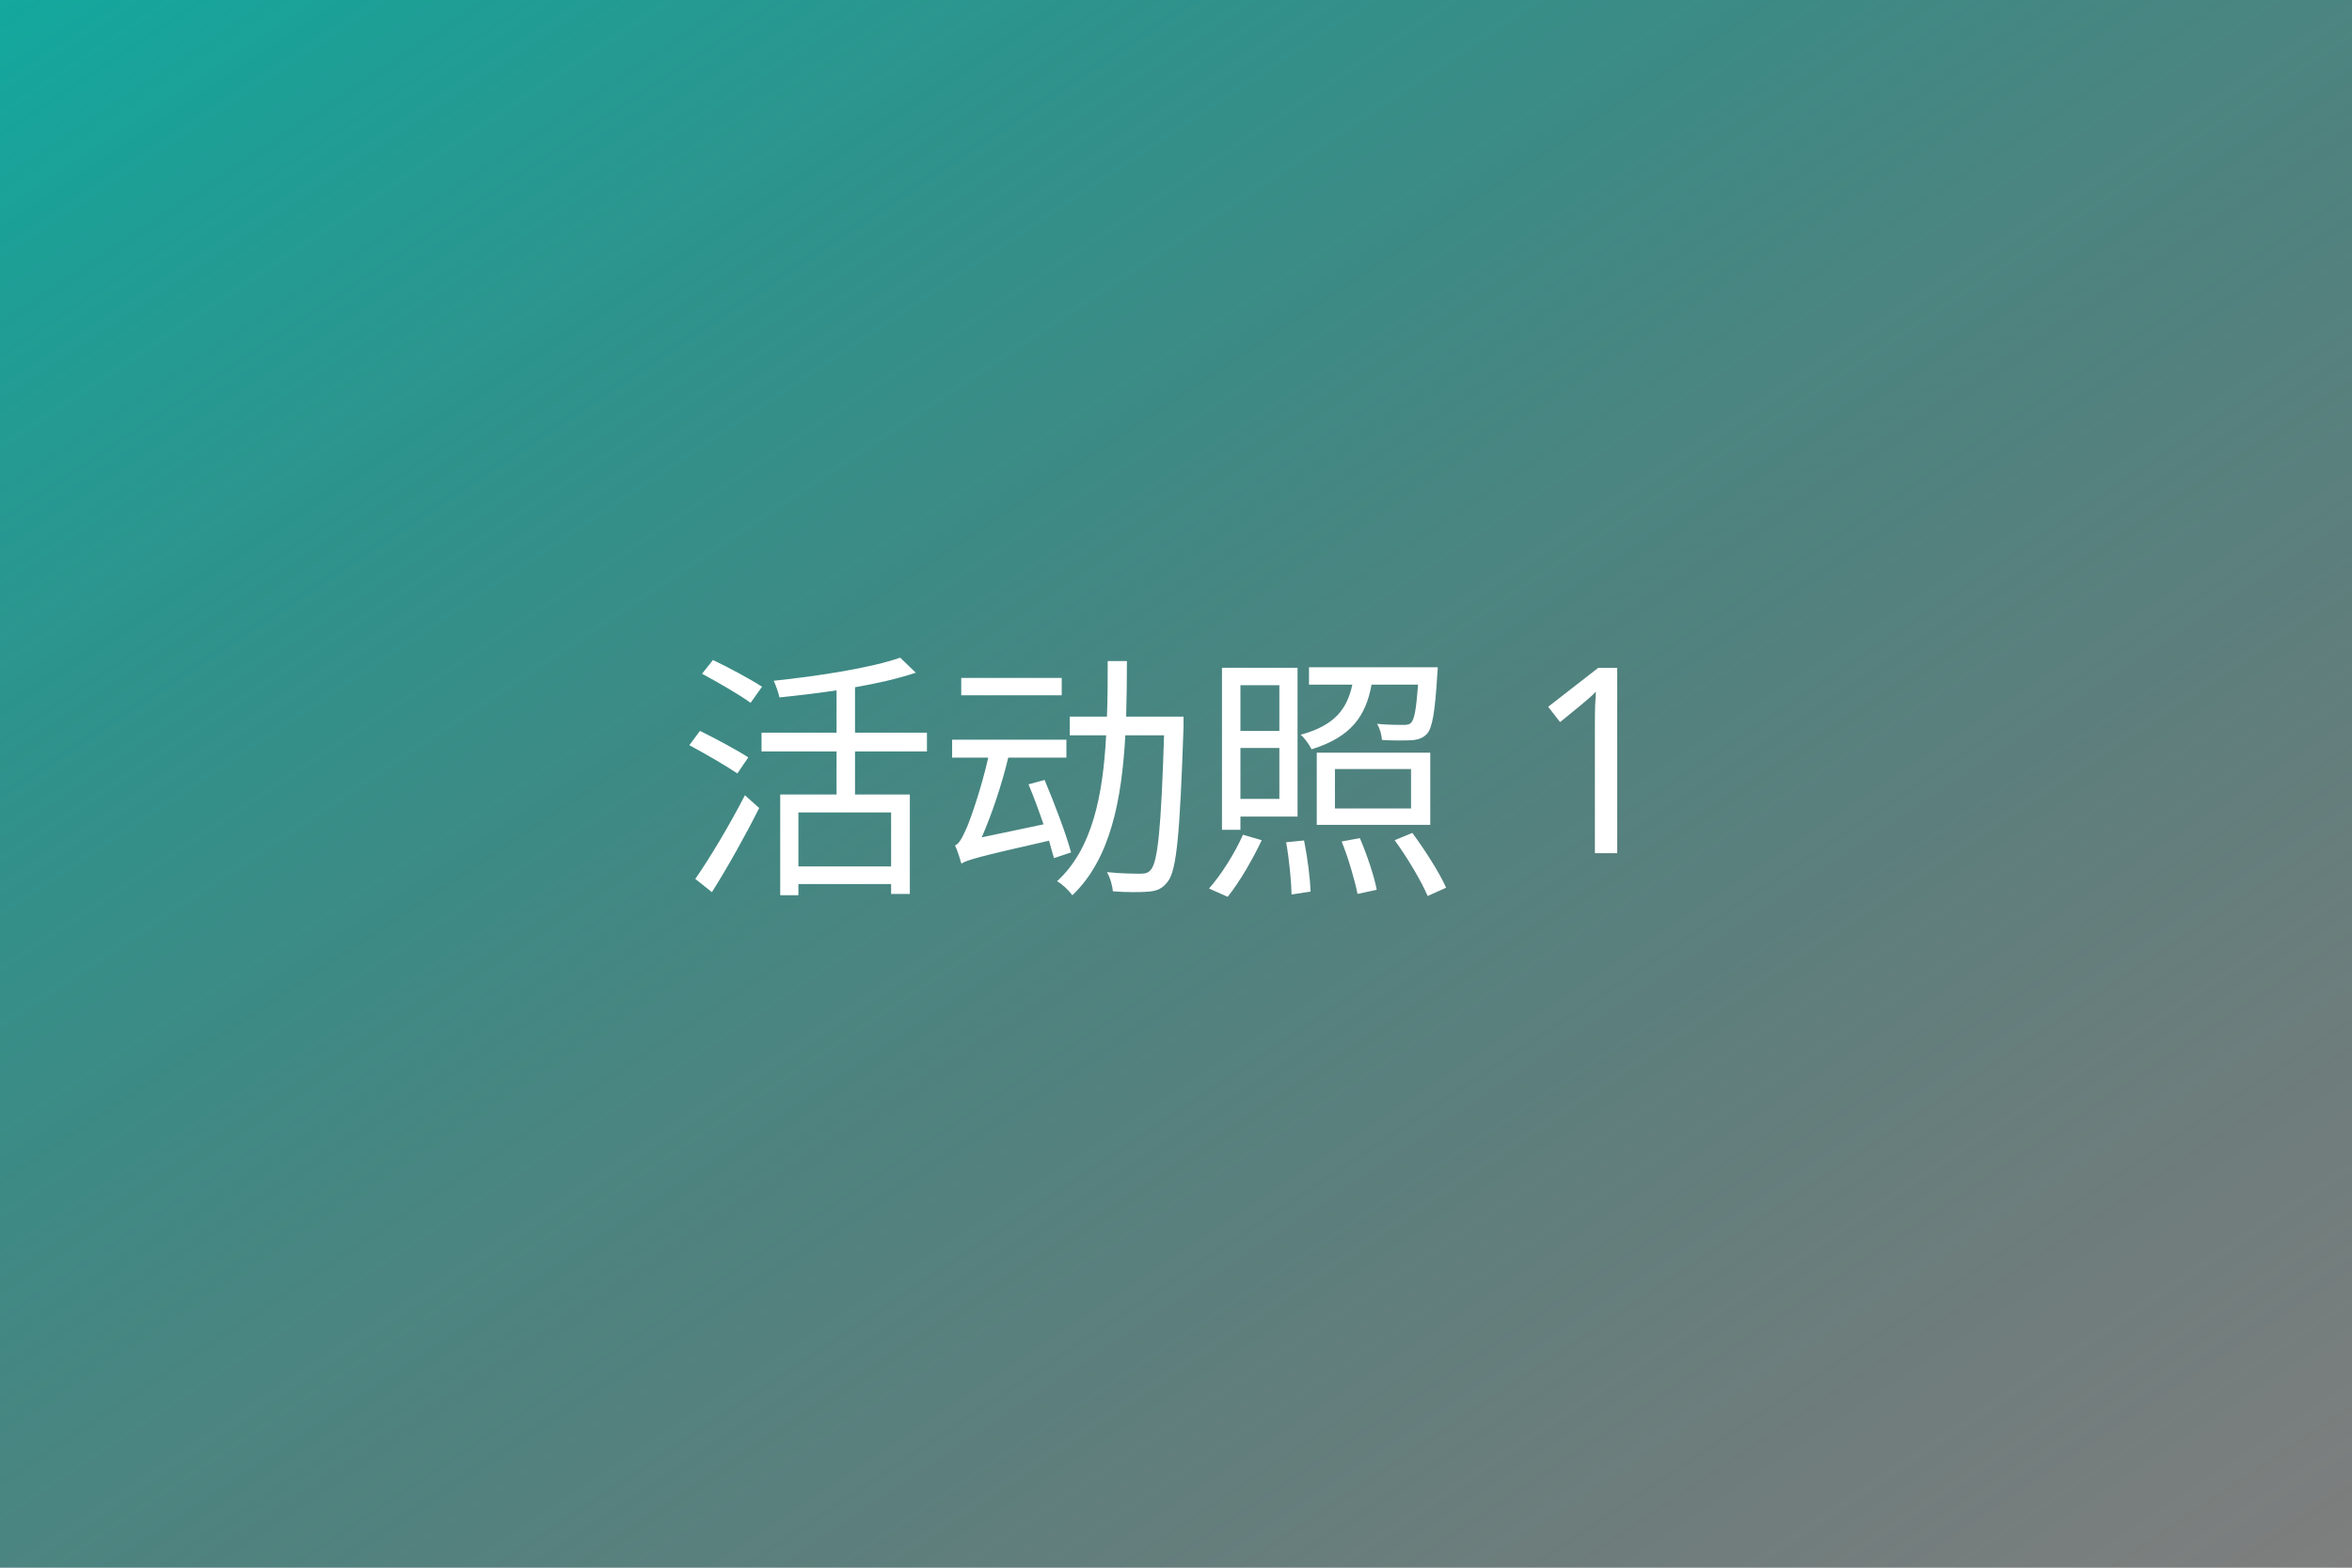
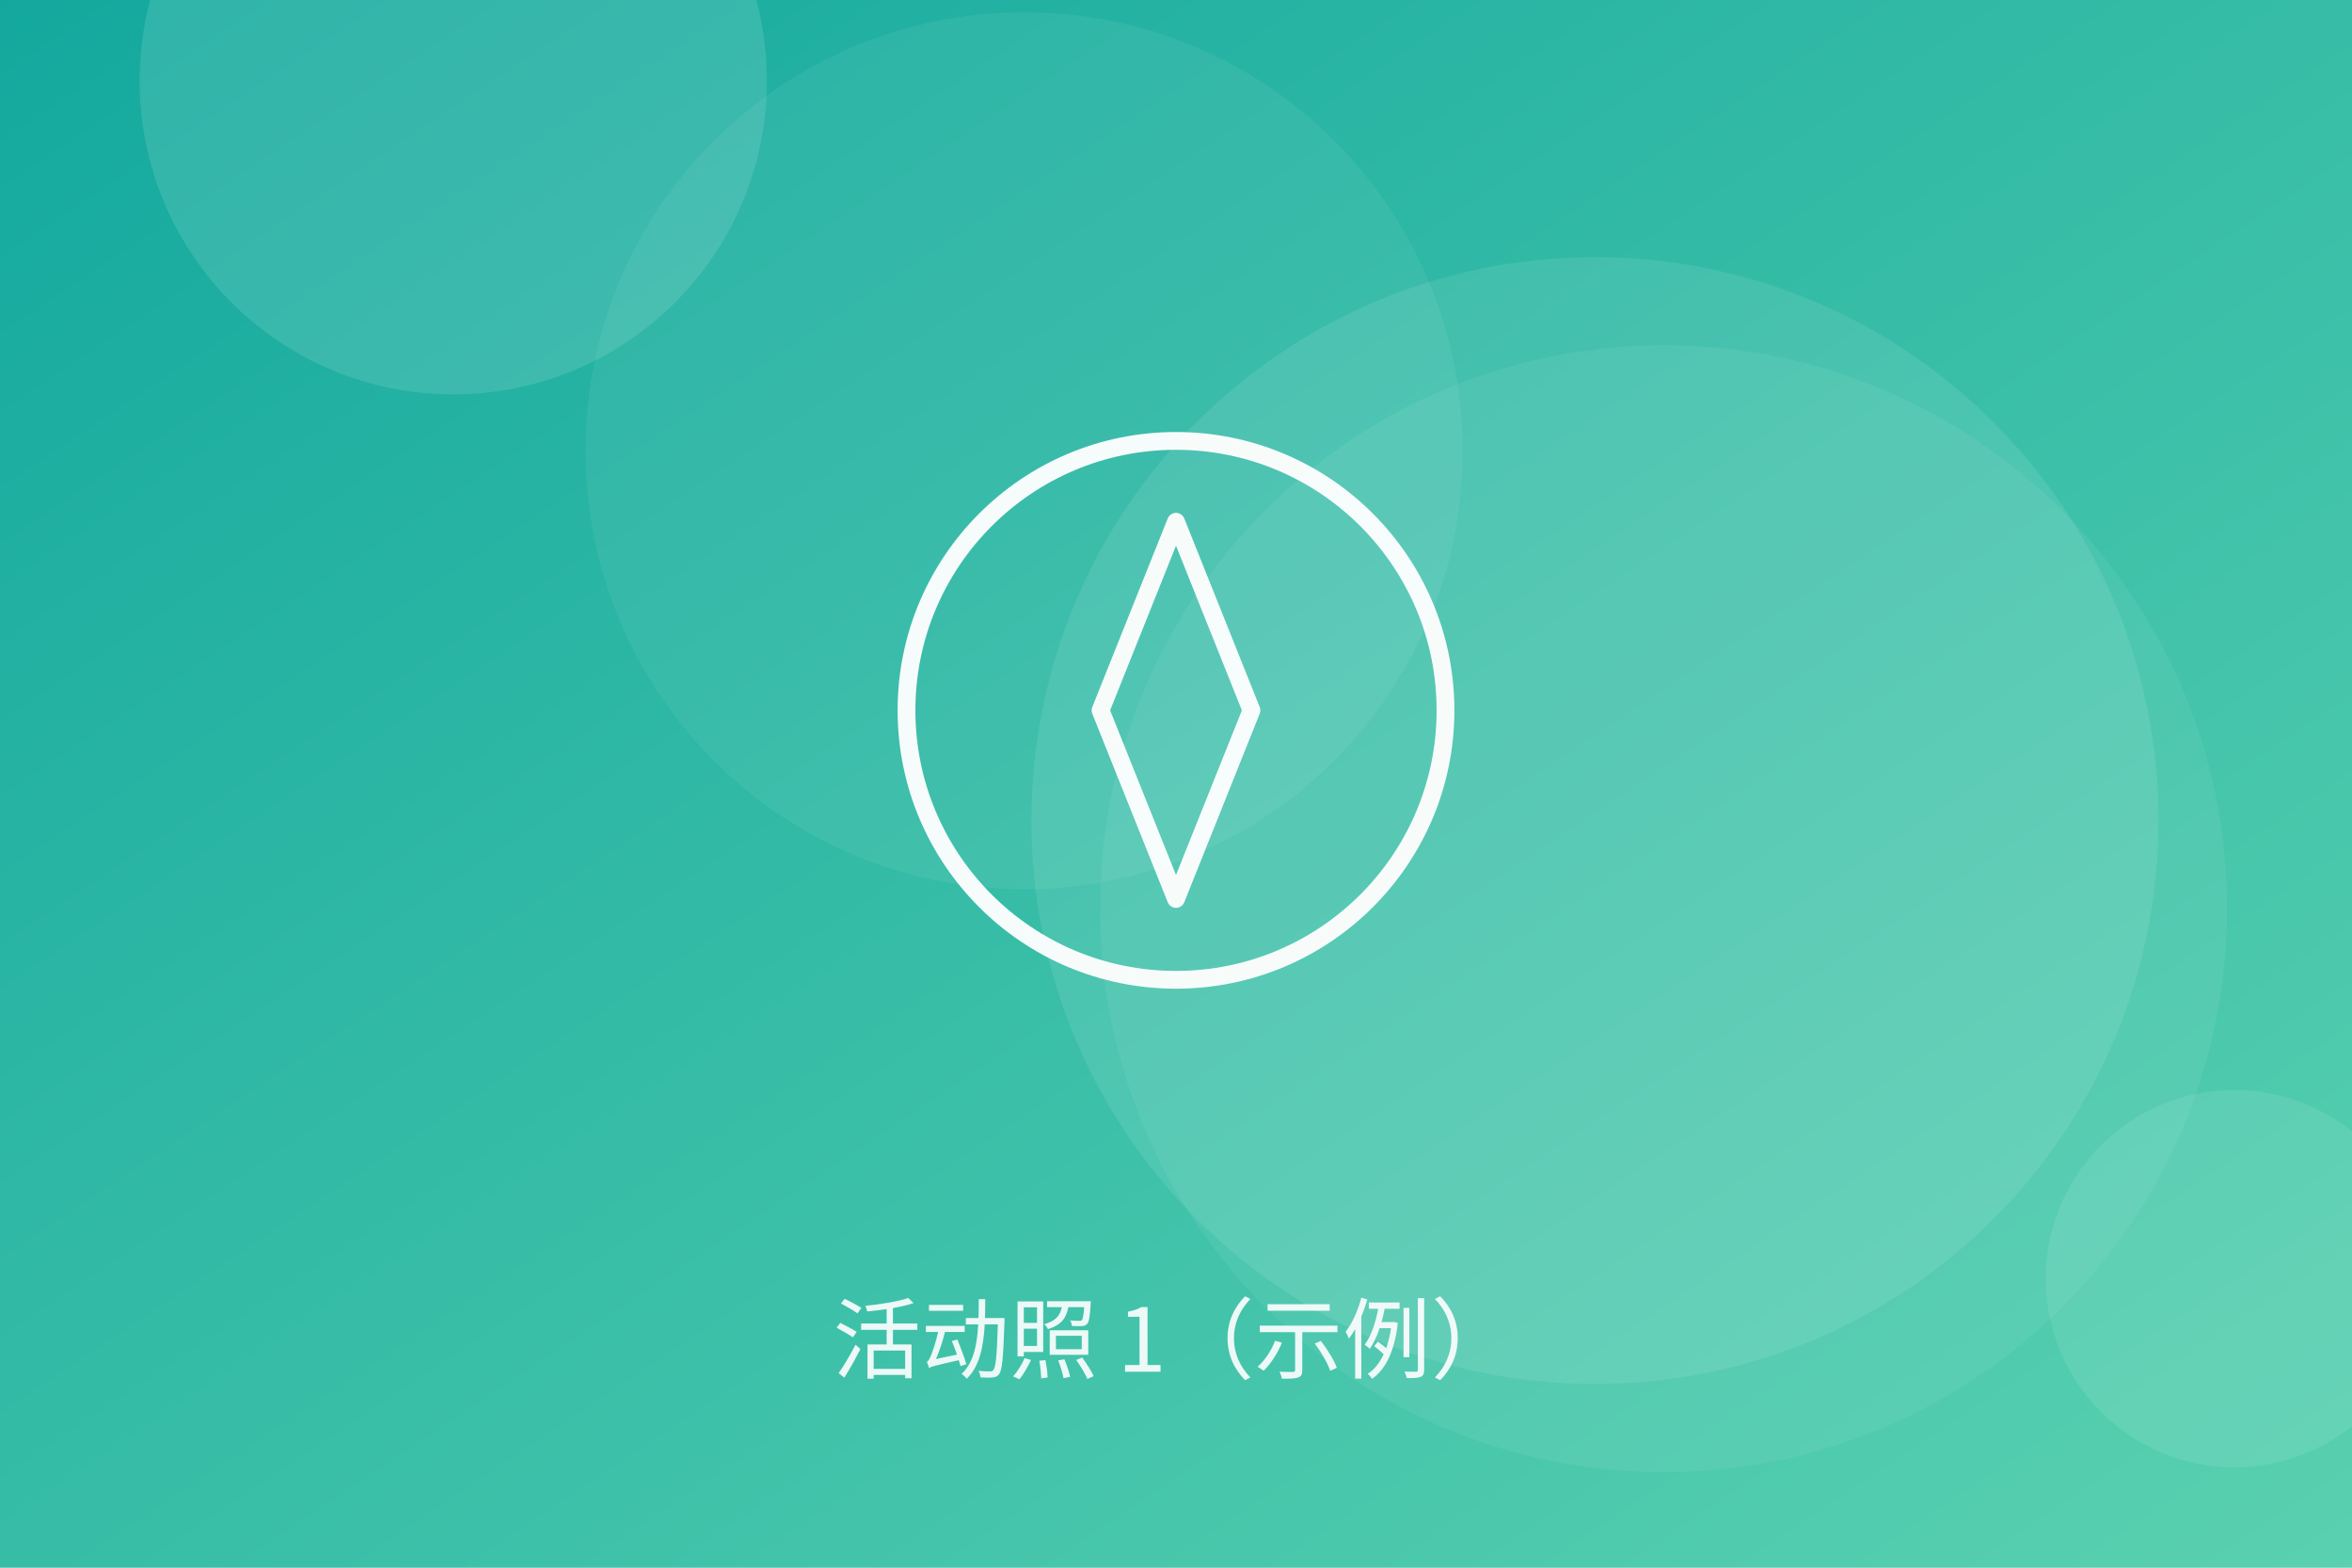
<svg xmlns="http://www.w3.org/2000/svg" width="960" height="640" viewBox="0 0 960 640">
  <defs>
    <linearGradient id="g" x1="0" y1="0" x2="1" y2="1">
      <stop offset="0" stop-color="#13a89e" />
-       <stop offset="1" stop-color="#222" stop-opacity=".55" />
+       <stop offset="1" stop-color="#5ad1b0" />
    </linearGradient>
  </defs>
-   <rect width="100%" height="100%" fill="url(#g)" />
-   <text x="50%" y="50%" font-family="sans-serif" font-size="106" fill="#fff" text-anchor="middle" dominant-baseline="middle">活动照 1</text>
+   <rect width="960" height="640" fill="url(#g)" />
+   <circle cx="679" cy="371" r="230" fill="#fff" opacity="0.06" />
+   <circle cx="912" cy="522" r="77" fill="#fff" opacity="0.09" />
+   <circle cx="185" cy="33" r="128" fill="#fff" opacity="0.12" />
+   <circle cx="418" cy="184" r="179" fill="#fff" opacity="0.06" />
+   <circle cx="651" cy="335" r="230" fill="#fff" opacity="0.09" />
+   <g transform="translate(480 290) scale(2.2)" fill="none" stroke="#fff" stroke-width="3.3" stroke-linecap="round" stroke-linejoin="round" opacity=".95">
+     <circle r="50" />
+     <path d="M0 -35L14 0 0 35-14 0Z" />
+   </g>
+   <text x="480" y="560" font-family="PingFang SC,Noto Sans CJK SC,sans-serif" fill="#fff" font-size="36" text-anchor="middle" opacity=".9">活动照 1（示例）</text>
</svg>
